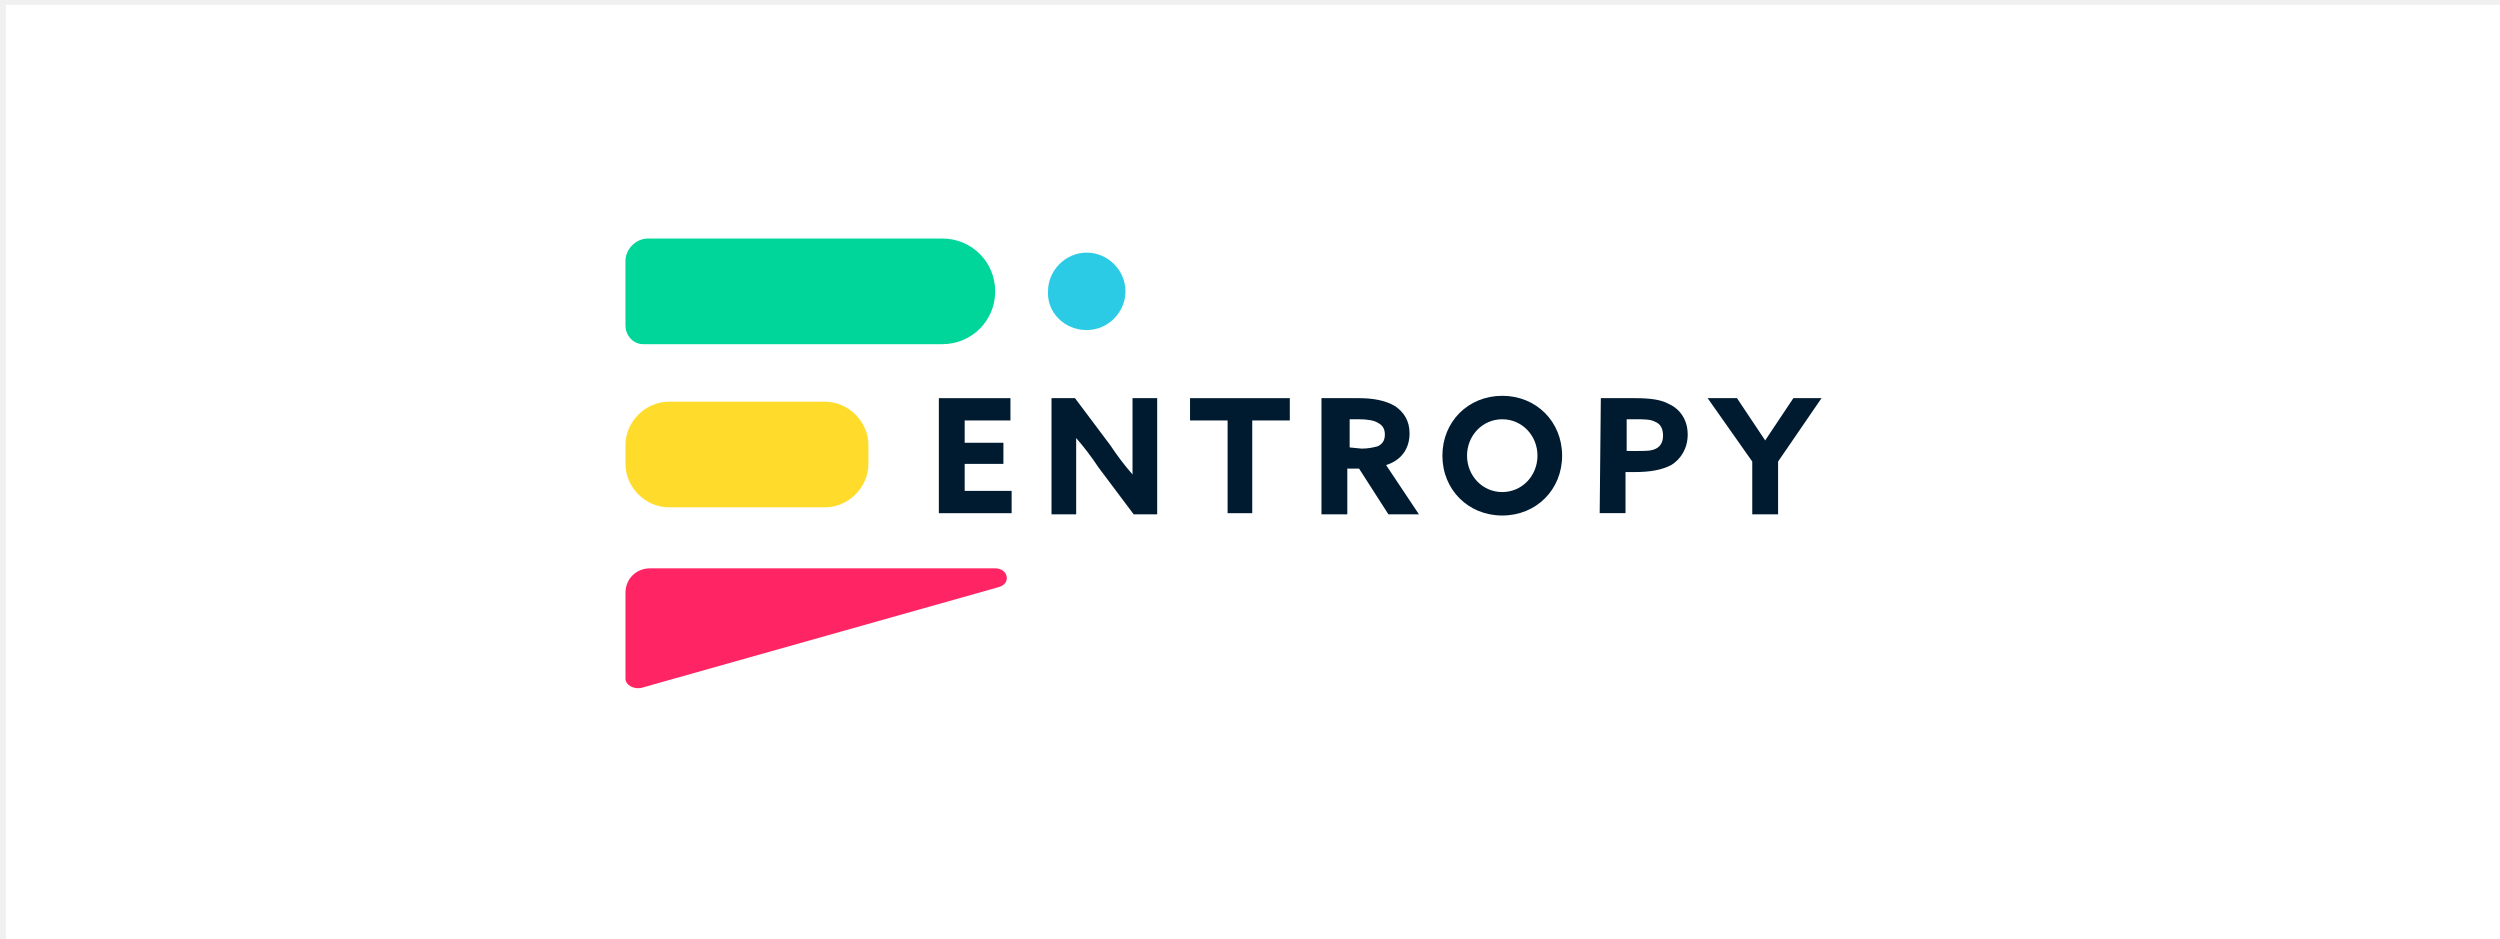
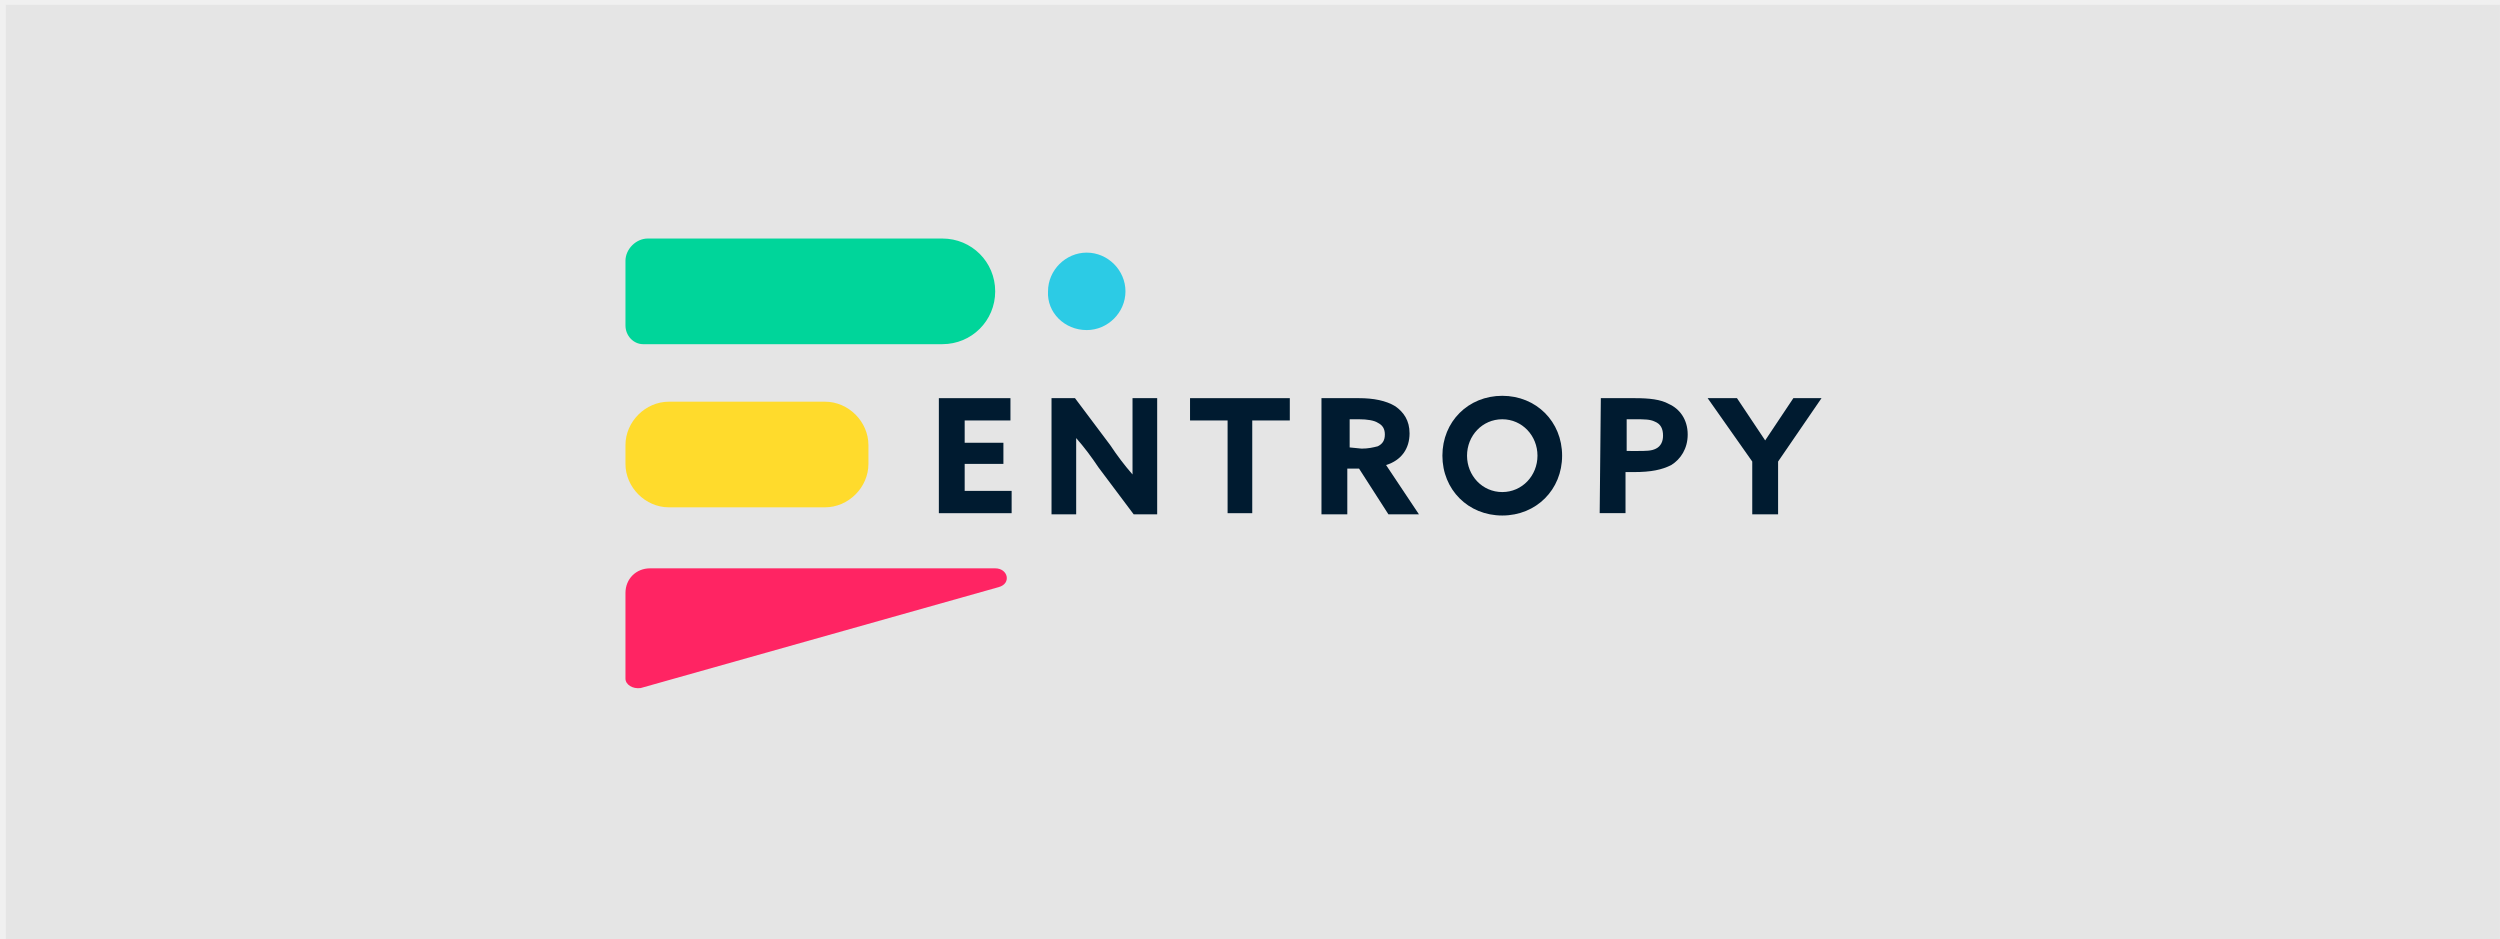
<svg xmlns="http://www.w3.org/2000/svg" version="1.1" id="Layer_1" x="0px" y="0px" viewBox="0 0 102 38.3" style="enable-background:new 0 0 102 38.3;" xml:space="preserve">
  <defs id="defs29" />
  <style type="text/css" id="style2">
	.st0{fill:#001B30;}
	.st1{fill:#2CCBE5;}
	.st2{fill:#00D59A;}
	.st3{fill:#FF2463;}
	.st4{fill:#FFDB2C;}
</style>
-   <rect style="fill:#ffffff;stroke-width:1.006;stroke-linecap:round;stroke-linejoin:round" id="rect868" width="101.758" height="38.365" x="0.239" y="0.196" ry="0" />
+   <rect style="fill:#e5e5e5;stroke-width:1.006;stroke-linecap:round;stroke-linejoin:round;fill-opacity:1" id="rect868" width="101.758" height="38.365" x="0.239" y="0.196" ry="0" />
  <polygon class="st0" points="28.9,17.4 32.2,17.4 32.2,19.2 28.9,19.2 28.9,21.5 32.9,21.5 32.9,23.4 26.7,23.4 26.7,13.6 32.8,13.6 32.8,15.5 28.9,15.5 " id="polygon4" transform="matrix(0.4788885,0,0,0.4788885,25.51895,9.732025)" />
  <path class="st0" d="m 44.818,19.07 c -0.287,-0.431 -0.575,-0.814 -0.91,-1.197 v 0 c 0,0.431 0,0.91 0,1.341 v 1.772 h -1.006 v -4.741 h 0.958 l 1.437,1.916 c 0.287,0.431 0.575,0.814 0.91,1.197 v 0 c 0,-0.431 0,-0.91 0,-1.341 v -1.772 h 1.006 v 4.741 H 46.255 Z" id="path6" style="stroke-width:0.479" />
  <polygon class="st0" points="56.6,15.5 53.4,15.5 53.4,23.4 51.3,23.4 51.3,15.5 48.1,15.5 48.1,13.6 56.6,13.6 " id="polygon8" transform="matrix(0.4788885,0,0,0.4788885,25.51895,9.732025)" />
  <path class="st0" d="m 55.545,18.304 c 0.287,0 0.479,-0.048 0.67,-0.096 0.192,-0.096 0.287,-0.239 0.287,-0.479 0,-0.239 -0.096,-0.383 -0.287,-0.479 -0.144,-0.096 -0.431,-0.144 -0.766,-0.144 h -0.383 v 1.149 l 0.479,0.048 z m -1.58,-2.059 h 1.485 c 0.575,0 1.101,0.096 1.485,0.335 0.335,0.239 0.575,0.575 0.575,1.101 0,0.623 -0.335,1.101 -0.958,1.293 l 1.341,2.011 h -1.245 L 55.449,19.118 h -0.479 v 1.868 h -1.054 v -4.741 z" id="path10" style="stroke-width:0.479" />
  <path class="st0" d="m 62.729,18.591 c 0,-0.814 -0.623,-1.485 -1.437,-1.485 -0.814,0 -1.437,0.67 -1.437,1.485 0,0.814 0.623,1.485 1.437,1.485 0.814,0 1.437,-0.67 1.437,-1.485 m -3.879,0 c 0,-1.389 1.054,-2.442 2.442,-2.442 1.389,0 2.442,1.054 2.442,2.442 0,1.389 -1.054,2.442 -2.442,2.442 -1.389,0 -2.442,-1.054 -2.442,-2.442" id="path12" style="stroke-width:0.479" />
  <path class="st0" d="m 66.751,18.4 c 0.431,0 0.623,0 0.814,-0.096 0.192,-0.096 0.287,-0.287 0.287,-0.527 0,-0.287 -0.096,-0.479 -0.335,-0.575 -0.192,-0.096 -0.431,-0.096 -0.814,-0.096 h -0.335 v 1.293 z m -1.437,-2.155 h 1.389 c 0.575,0 1.054,0.048 1.389,0.239 0.431,0.192 0.766,0.623 0.766,1.245 0,0.575 -0.287,1.006 -0.67,1.245 -0.383,0.192 -0.814,0.287 -1.532,0.287 h -0.335 v 1.676 h -1.054 z" id="path14" style="stroke-width:0.479" />
  <path class="st0" d="m 71.492,18.831 -1.82,-2.586 h 1.197 l 0.575,0.862 c 0.192,0.287 0.383,0.575 0.575,0.862 v 0 c 0.192,-0.287 0.383,-0.575 0.575,-0.862 l 0.575,-0.862 h 1.149 L 72.546,18.831 v 2.155 h -1.054 z" id="path16" style="stroke-width:0.479" />
  <path class="st1" d="m 44.339,13.467 c 0.862,0 1.58,-0.718 1.58,-1.58 0,-0.862 -0.718,-1.58 -1.58,-1.58 -0.862,0 -1.58,0.718 -1.58,1.58 -0.048,0.862 0.67,1.58 1.58,1.58" id="path18" style="stroke-width:0.479" />
  <path class="st2" d="m 26.237,14.042 h 12.212 c 1.197,0 2.155,-0.958 2.155,-2.155 0,-1.197 -0.958,-2.155 -2.155,-2.155 H 26.429 c -0.479,0 -0.91,0.431 -0.91,0.91 v 2.634 c 0,0.431 0.335,0.766 0.718,0.766" id="path20" style="stroke-width:0.479" />
  <path class="st3" d="m 25.519,27.69 v -3.496 c 0,-0.575 0.431,-1.006 1.006,-1.006 h 14.079 c 0.527,0 0.67,0.623 0.144,0.766 l -14.606,4.118 c -0.335,0.048 -0.623,-0.144 -0.623,-0.383" id="path22" style="stroke-width:0.479" />
  <path class="st4" d="m 27.291,20.699 h 6.369 c 0.958,0 1.772,-0.814 1.772,-1.772 v -0.766 c 0,-0.958 -0.814,-1.772 -1.772,-1.772 h -6.369 c -0.958,0 -1.772,0.814 -1.772,1.772 v 0.766 c 0,0.958 0.814,1.772 1.772,1.772" id="path24" style="stroke-width:0.479" />
</svg>
